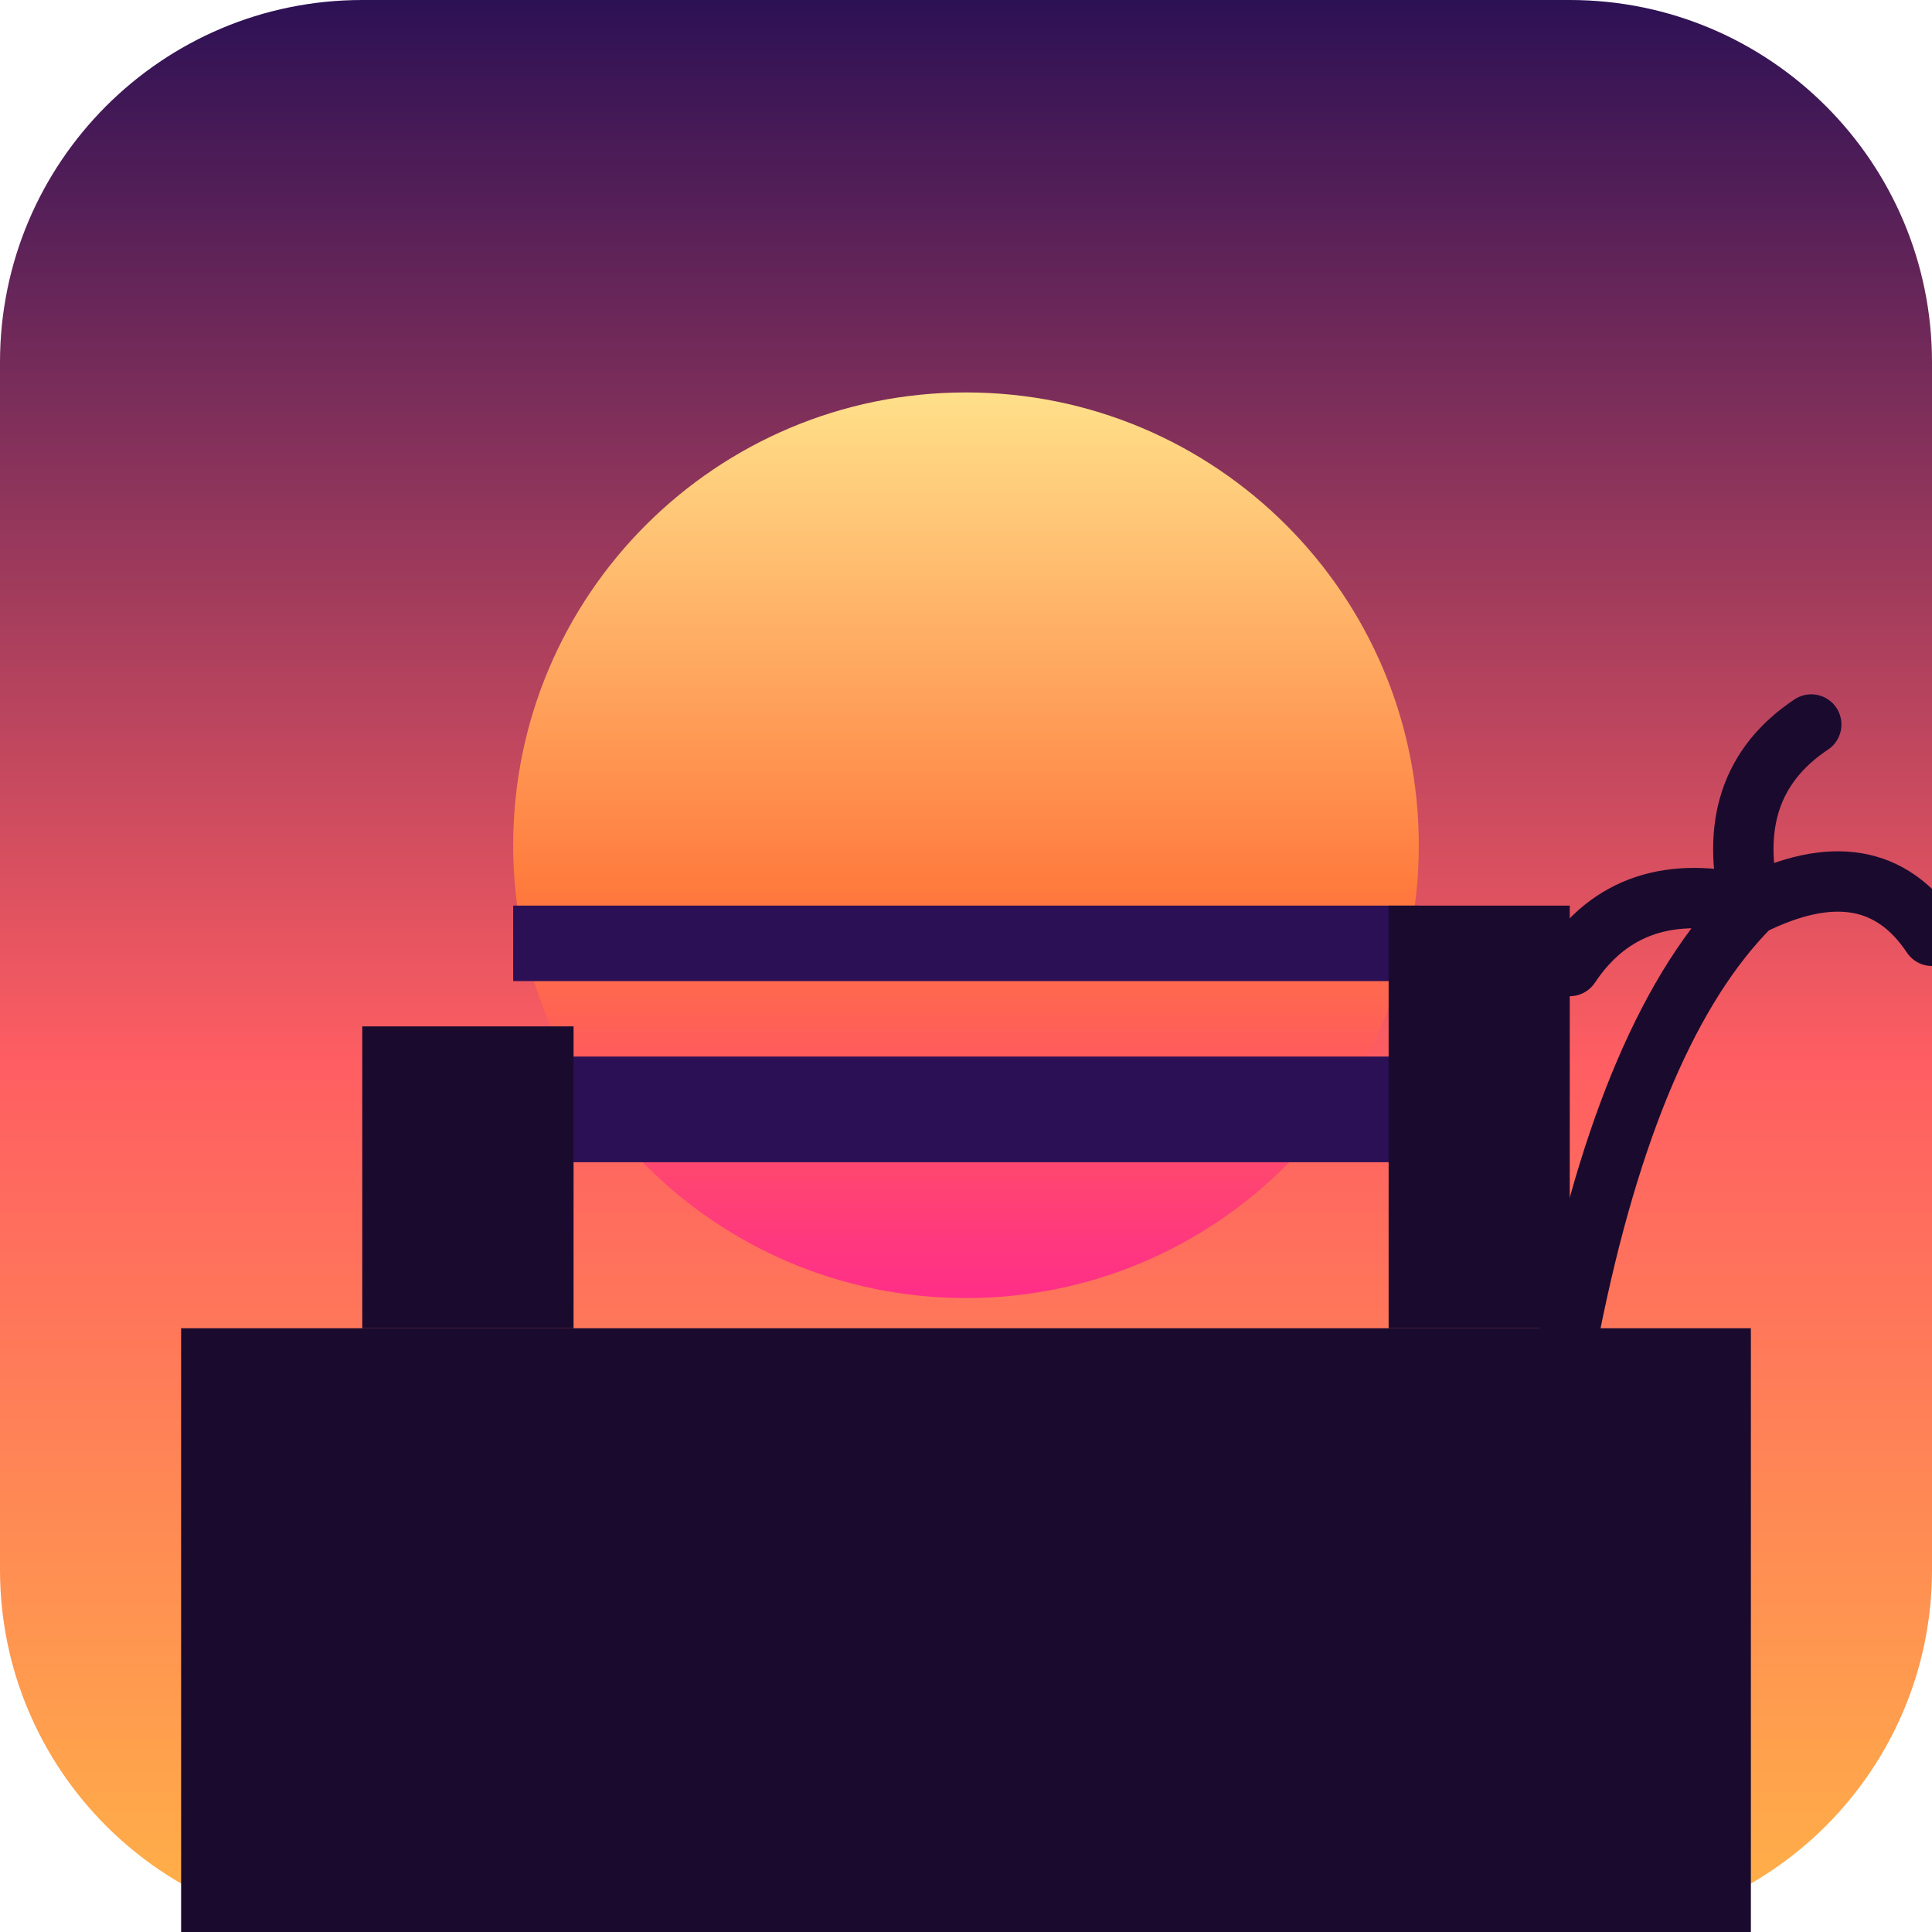
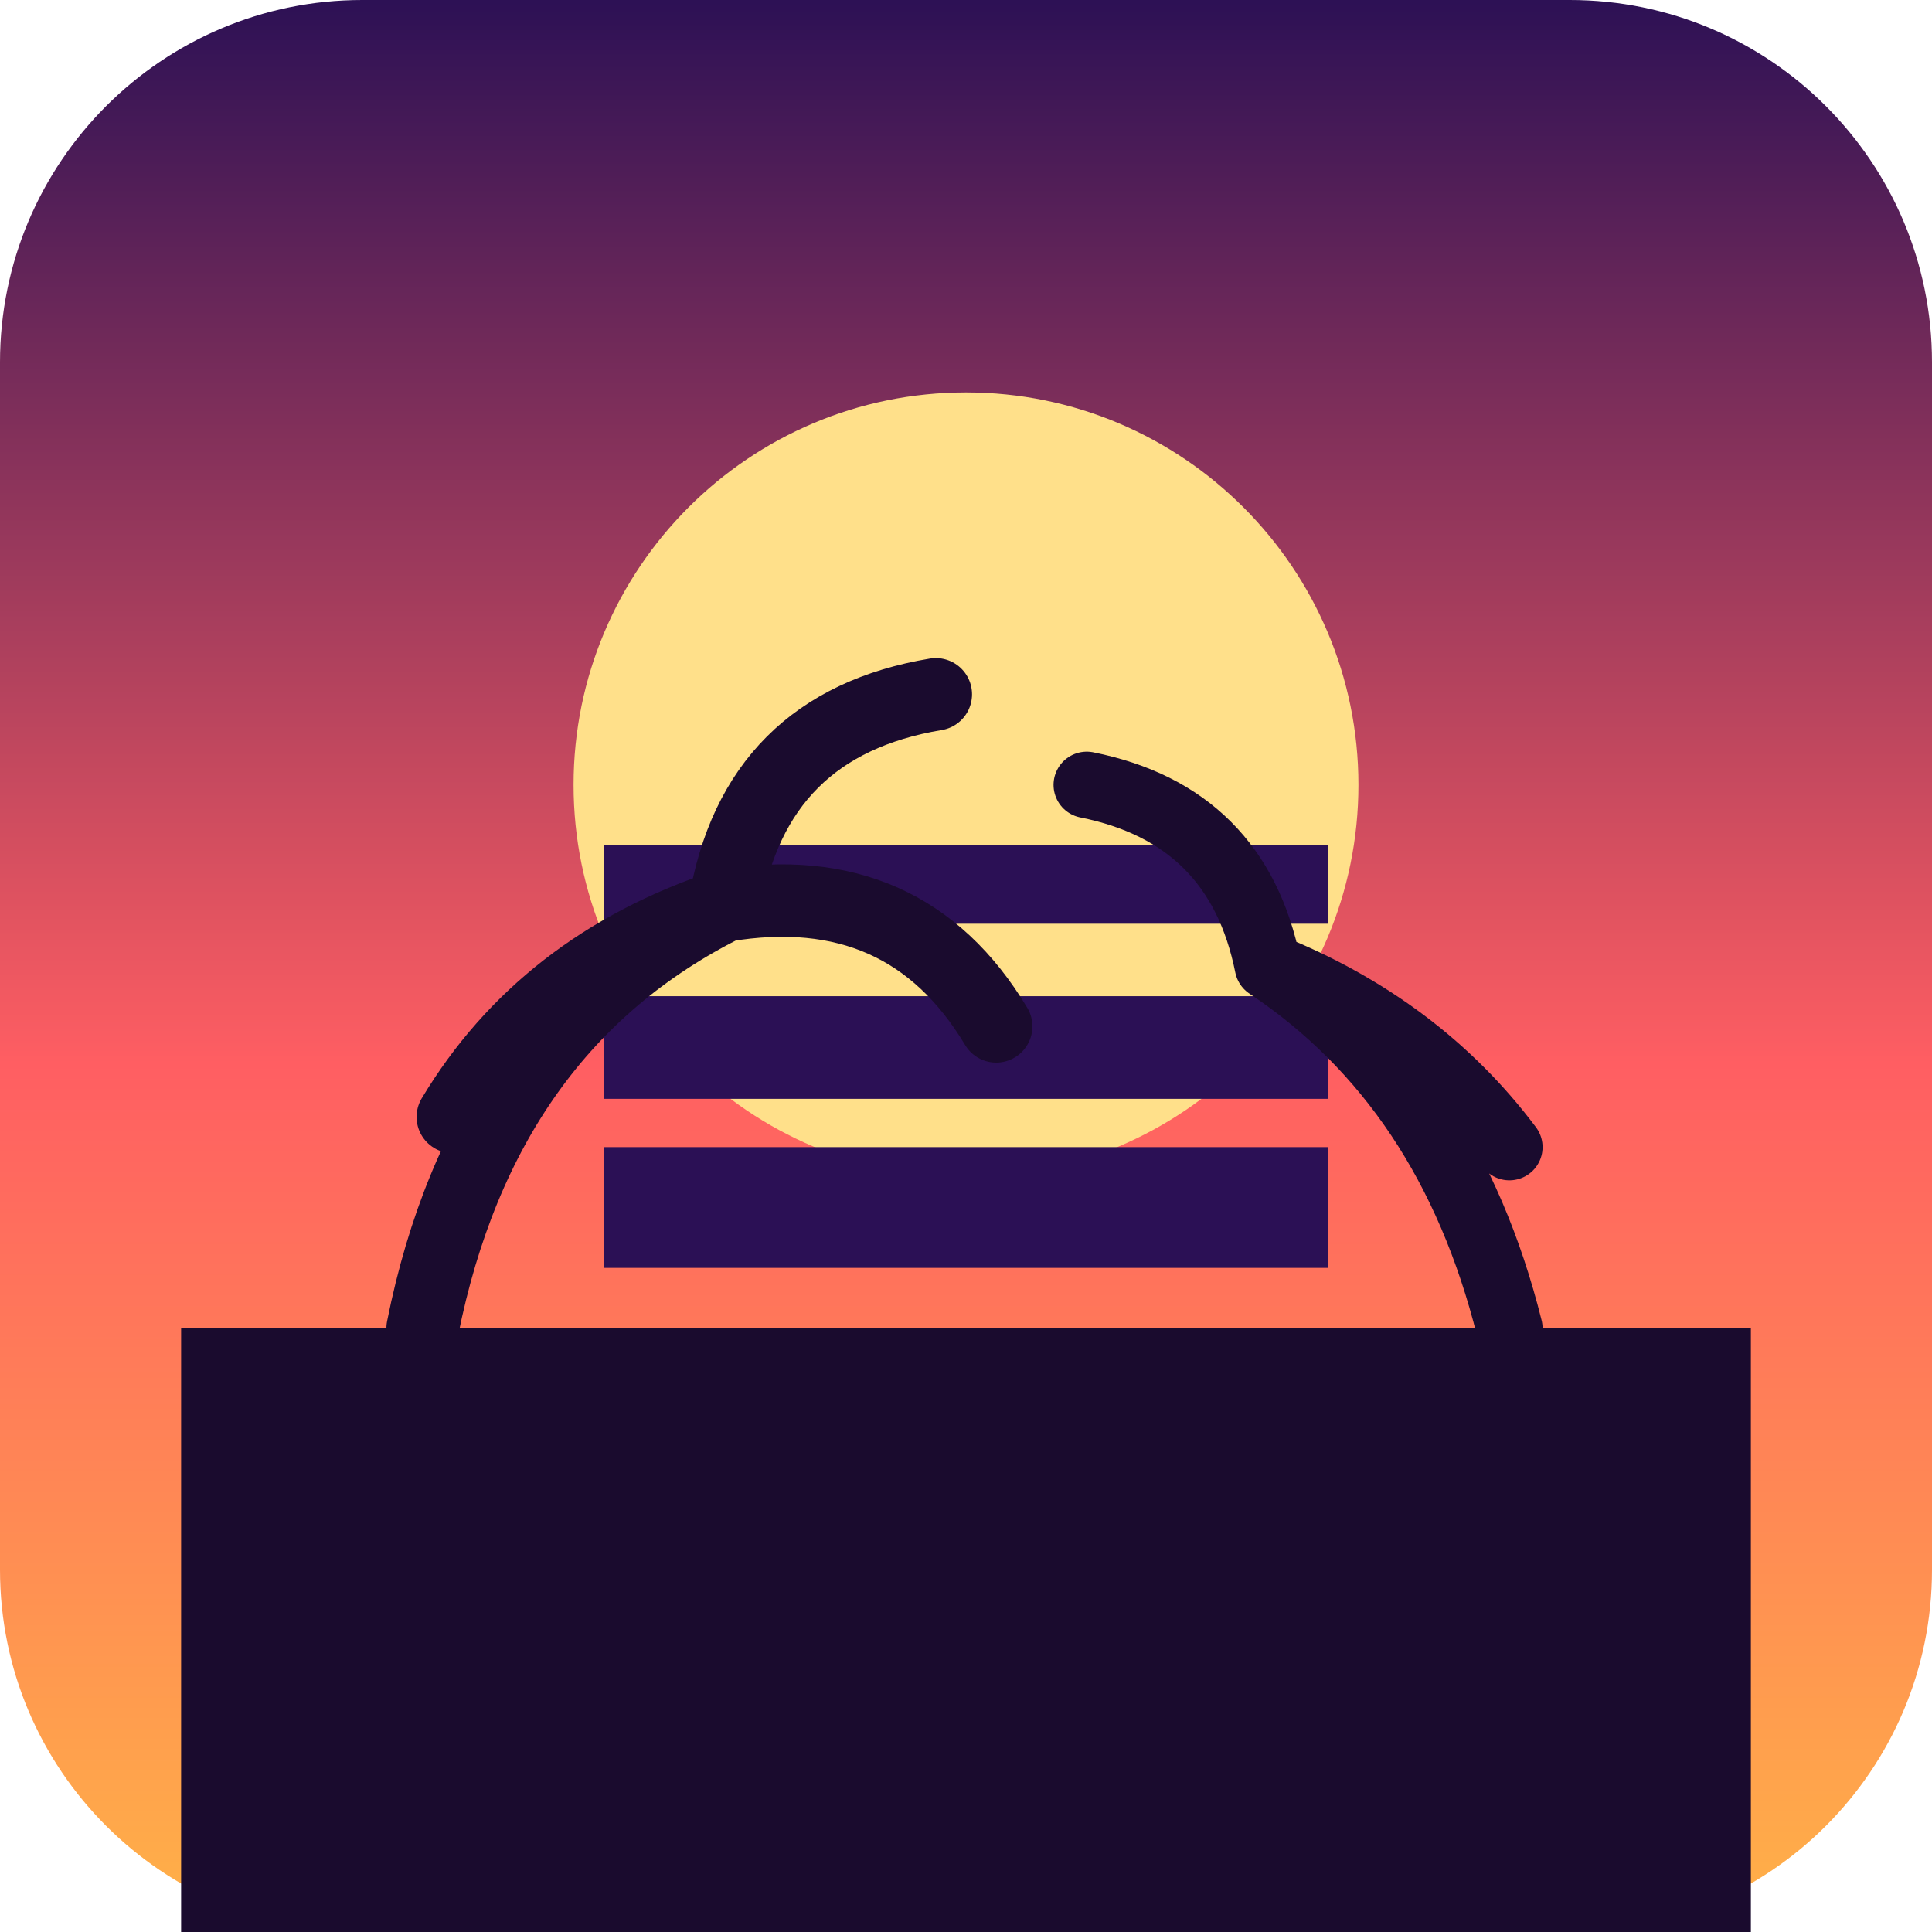
<svg xmlns="http://www.w3.org/2000/svg" viewBox="0 0 64 64">
  <defs>
    <linearGradient id="sky" x1="0" y1="0" x2="0" y2="1">
      <stop offset="0" stop-color="#2b1055" />
      <stop offset=".55" stop-color="#ff5e62" />
      <stop offset="1" stop-color="#ffb347" />
    </linearGradient>
-     <linearGradient id="sun" x1="0" y1="0" x2="0" y2="1">
-       <stop offset="0" stop-color="#ffe08a" />
-       <stop offset=".55" stop-color="#ff7a3d" />
-       <stop offset="1" stop-color="#ff2e88" />
-     </linearGradient>
  </defs>
  <rect width="64" height="64" rx="12" fill="url(#sky)" />
-   <circle cx="32" cy="28" r="15" fill="url(#sun)" />
-   <rect x="17" y="30" width="30" height="2.5" fill="#2b1055" />
-   <rect x="17" y="35" width="30" height="3.5" fill="#2b1055" />
+   <circle cx="32" cy="26" r="13" fill="#ffe08a" />
+   <rect x="20" y="28" width="24" height="2.6" fill="#2b1055" />
+   <rect x="20" y="33" width="24" height="3.4" fill="#2b1055" />
+   <rect x="20" y="38" width="24" height="4" fill="#2b1055" />
  <rect x="6" y="44" width="52" height="20" fill="#1a0b2e" />
-   <rect x="12" y="34" width="7" height="10" fill="#1a0b2e" />
-   <rect x="46" y="30" width="6" height="14" fill="#1a0b2e" />
-   <path d="M52 44 Q54 34 58 30 M58 30 q-4 -1 -6 2 M58 30 q4 -2 6 1 M58 30 q-1 -4 2 -6" stroke="#1a0b2e" stroke-width="2" fill="none" stroke-linecap="round" />
+   <path d="M14 44 Q16 34 24 30 M24 30 q-6 2 -9 7 M24 30 q1 -6 7 -7 M24 30 q6 -1 9 4" stroke="#1a0b2e" stroke-width="2.4" fill="none" stroke-linecap="round" />
+   <path d="M50 44 Q48 36 42 32 M42 32 q5 2 8 6 M42 32 q-1 -5 -6 -6" stroke="#1a0b2e" stroke-width="2.2" fill="none" stroke-linecap="round" />
</svg>
